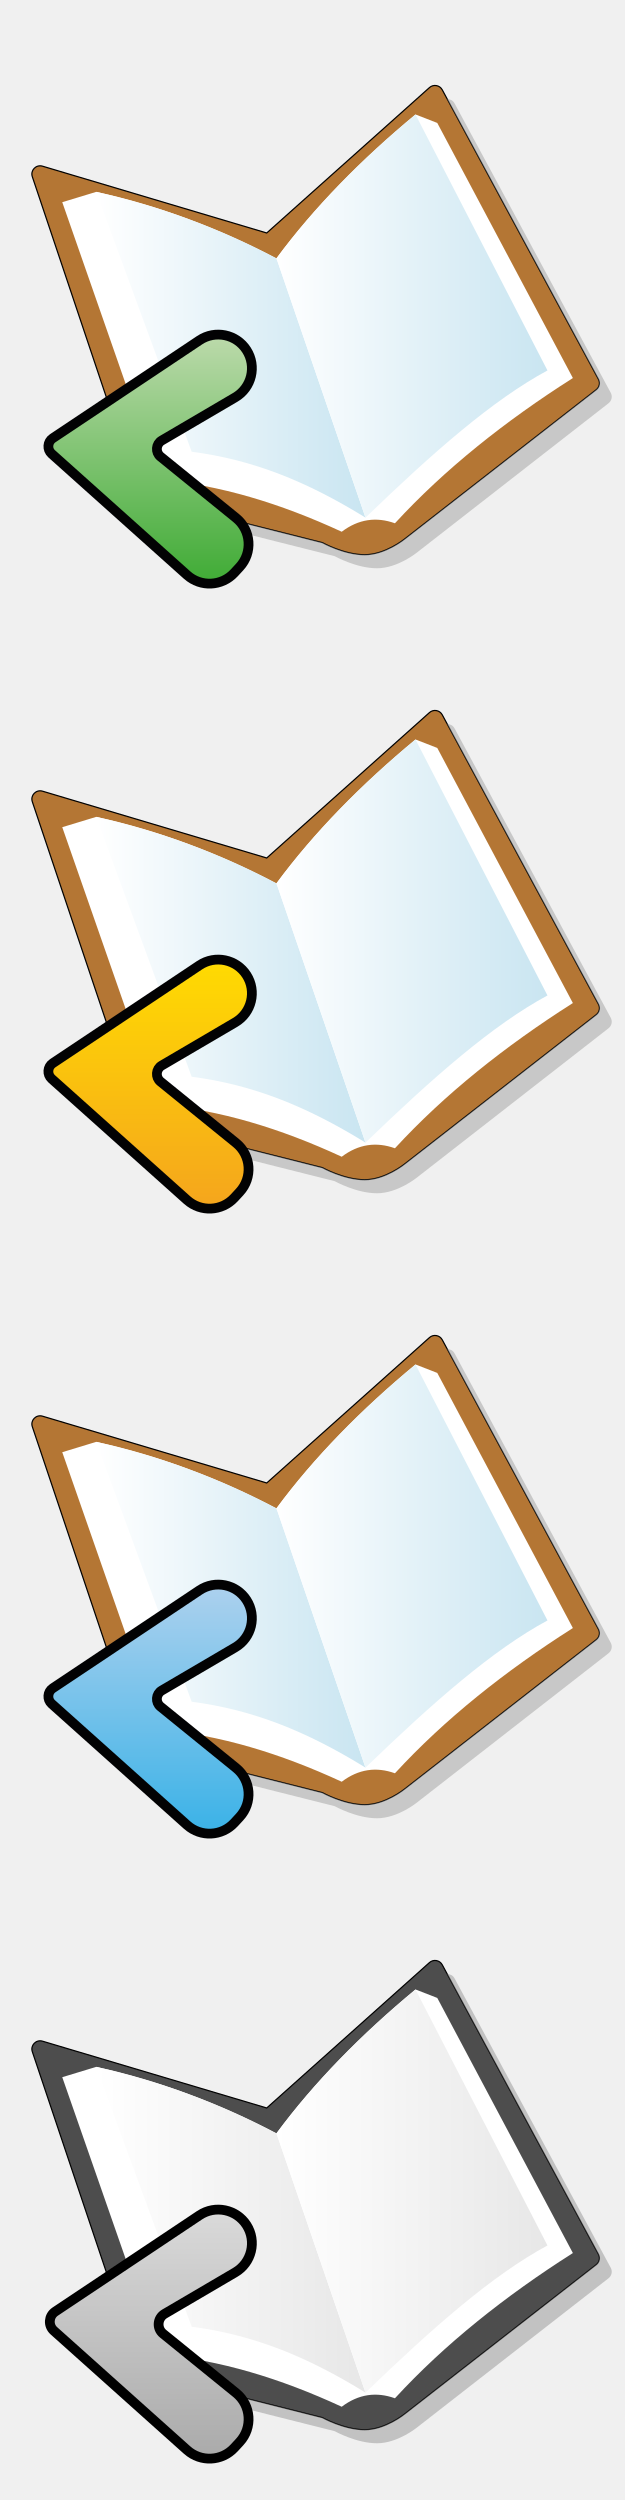
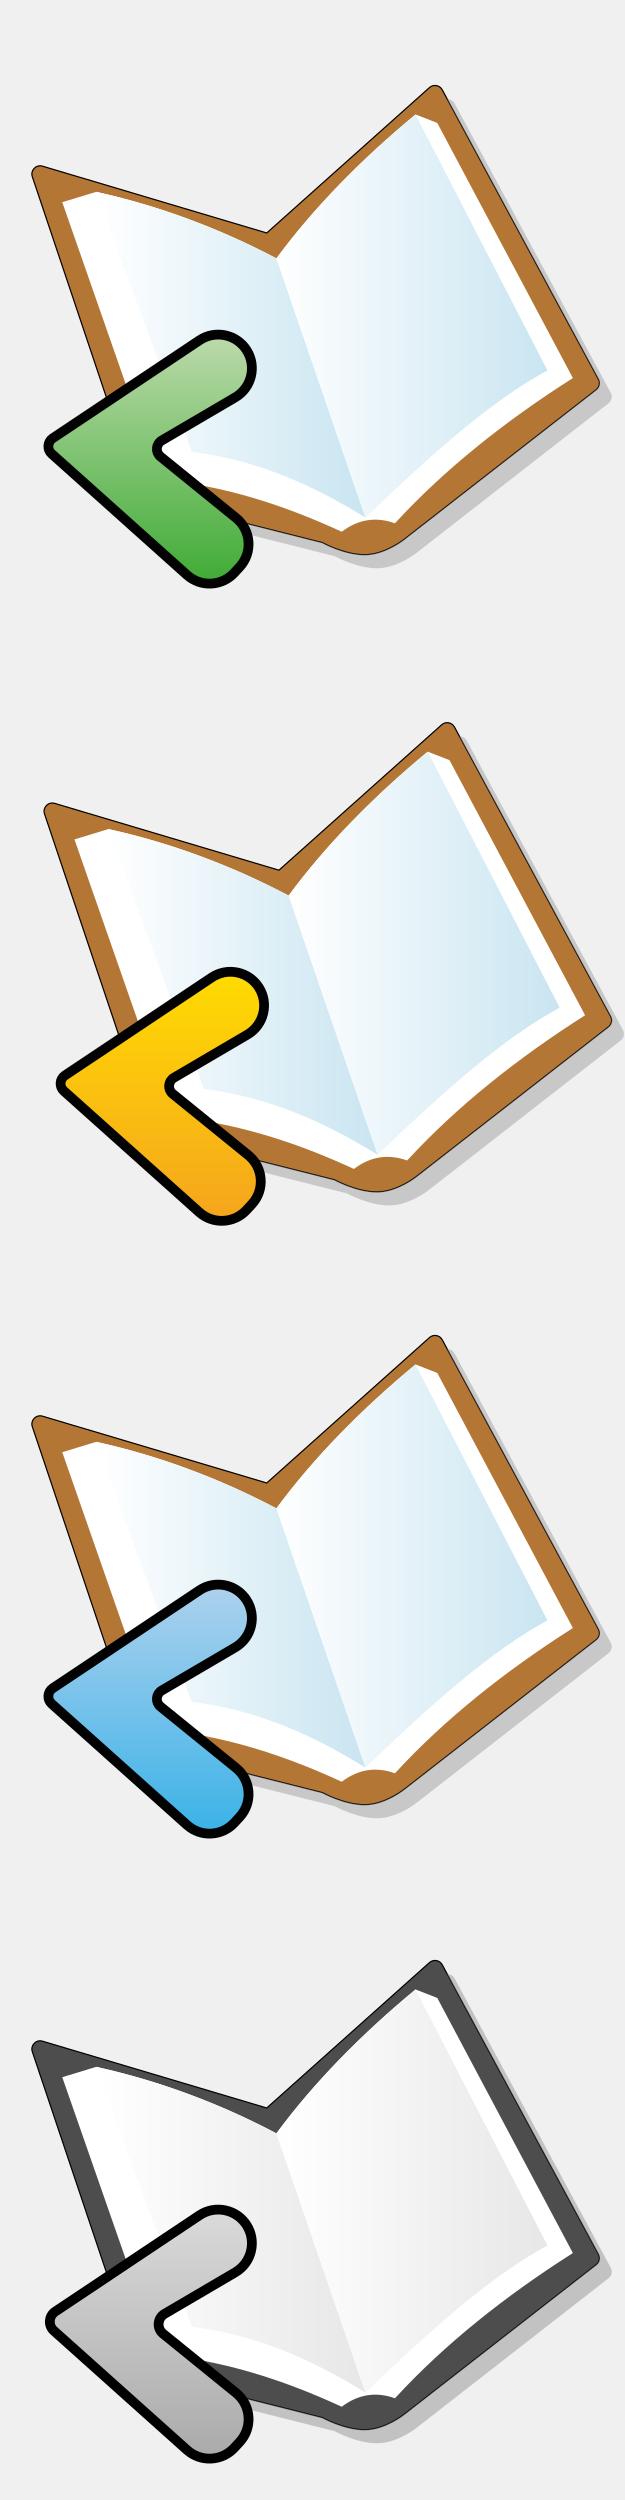
<svg xmlns="http://www.w3.org/2000/svg" version="1.1" id="Calque_1" x="0px" y="0px" viewBox="0 0 512 2048" style="enable-background:new 0 0 512 2048;" xml:space="preserve">
  <style type="text/css">
	.st0{fill:#B47634;stroke:#000000;stroke-miterlimit:10;}
- 	.st1{opacity:0.5;fill:#A0A09F;}
+ 	.st1{opacity:0.5;fill:#A0A09F;enable-background:new    ;}
	.st2{fill:#FFFFFF;}
	.st3{fill:url(#SVGID_1_);}
- 	.st4{fill:url(#SVGID_00000075122410489153006640000000049459836418802338_);}
- 	.st5{fill:url(#SVGID_00000165941684283261842560000018329740207224207549_);stroke:#020203;stroke-width:8;stroke-miterlimit:10;}
- 	.st6{fill:url(#SVGID_00000084504937992180865150000004488078614491138692_);}
- 	.st7{fill:url(#SVGID_00000178190048133048869900000015049088518935721388_);}
- 	.st8{fill:url(#SVGID_00000030485757789522218740000010737961915773952416_);stroke:#020203;stroke-width:8;stroke-miterlimit:10;}
- 	.st9{fill:url(#SVGID_00000073684326151097641800000000891813940295411348_);}
- 	.st10{fill:url(#SVGID_00000134245710380510829430000017061268660843447209_);}
- 	.st11{fill:url(#SVGID_00000008150240266186473040000006841385143772163213_);stroke:#020203;stroke-width:8;stroke-miterlimit:10;}
+ 	.st4{fill:url(#SVGID_00000059280049628951515070000016293381874191357594_);}
+ 	.st5{fill:url(#SVGID_00000101063929404982372740000003319706011749055642_);stroke:#020203;stroke-width:8;stroke-miterlimit:10;}
+ 	.st6{fill:url(#SVGID_00000093178342051880815090000008522690376496651926_);}
+ 	.st7{fill:url(#SVGID_00000054259508885413375580000009978348709844317599_);}
+ 	.st8{fill:url(#SVGID_00000019645099123369136020000004472198317816492986_);stroke:#020203;stroke-width:8;stroke-miterlimit:10;}
+ 	.st9{fill:url(#SVGID_00000140696734706425139050000011571475472057188486_);}
+ 	.st10{fill:url(#SVGID_00000104669724562326691950000005673884709047951761_);}
+ 	.st11{fill:url(#SVGID_00000052792037176015610060000004338958352868981380_);stroke:#020203;stroke-width:8;stroke-miterlimit:10;}
	.st12{fill:#4D4D4D;stroke:#000000;stroke-miterlimit:10;}
- 	.st13{opacity:0.5;fill:#949494;}
- 	.st14{fill:url(#SVGID_00000014621461813069996180000013618881786443085953_);}
- 	.st15{fill:url(#SVGID_00000160872764865220737070000002565651264789458596_);}
- 	.st16{fill:url(#SVGID_00000149374666827928220790000006434657445660077467_);stroke:#000000;stroke-width:8;stroke-miterlimit:10;}
+ 	.st13{opacity:0.5;fill:#949494;enable-background:new    ;}
+ 	.st14{fill:url(#SVGID_00000099634637429526139920000011208112395224091287_);}
+ 	.st15{fill:url(#SVGID_00000007400103118658432440000012312247514528806297_);}
+ 	.st16{fill:url(#SVGID_00000058578170634886359090000010278508868336408209_);stroke:#000000;stroke-width:8;stroke-miterlimit:10;}
</style>
  <path class="st0" d="M34.81,136.13l183.69,54.74L351.82,71.74c3.26-2.91,8.38-2.02,10.46,1.83l127.97,237.12  c1.57,2.91,0.81,6.52-1.79,8.55l-157,122.31c0,0-15.74,12.88-32.7,12.88s-34.68-9.91-34.68-9.91l-146.03-36.75  c-2.23-0.56-4.03-2.22-4.76-4.41l-86.82-258.6C24.73,139.57,29.56,134.57,34.81,136.13z" />
  <path class="st1" d="M500.33,321.78L372.36,84.66c-1.25-2.32-3.62-3.56-6.02-3.54l123.91,229.6c1.57,2.91,0.81,6.52-1.79,8.55  L331.47,441.59c0,0-15.74,12.88-32.7,12.88c-16.95,0-34.68-9.91-34.68-9.91l-142.67-35.9l1.95,5.8c0.73,2.18,2.53,3.84,4.76,4.41  l146.03,36.75c0,0,17.72,9.91,34.68,9.91c16.95,0,32.7-12.88,32.7-12.88l156.99-122.32C501.14,328.29,501.9,324.68,500.33,321.78z" />
  <path class="st2" d="M51,165.64L130.32,393c49.59,4.17,99.49,19.42,149.61,42.61c13.77-10.41,28.33-12.41,43.6-6.94  c40.66-44.19,89.92-83.46,145.77-118.98L358.21,100.71l-17.83-6.94c-44.7,37.3-83.51,76.36-113.94,117.91  c-46.78-24.33-95.69-43.28-147.63-54.5L51,165.64z" />
-   <linearGradient id="SVGID_1_" gradientUnits="userSpaceOnUse" x1="78.8" y1="290.615" x2="299.43" y2="290.615">
+   <linearGradient id="SVGID_1_" gradientUnits="userSpaceOnUse" x1="78.8" y1="1757.385" x2="299.43" y2="1757.385" gradientTransform="matrix(1 0 0 -1 0 2048)">
    <stop offset="0" style="stop-color:#FFFFFF" />
    <stop offset="1" style="stop-color:#C9E5F1" />
  </linearGradient>
  <path class="st3" d="M78.8,157.18l78.22,212.88c50.31,6.56,94.27,24.28,142.41,53.99l-72.99-212.37  C181.61,187.72,132.51,169.4,78.8,157.18z" />
-   <linearGradient id="SVGID_00000089564515710636155780000008865089134282941852_" gradientUnits="userSpaceOnUse" x1="226.43" y1="258.905" x2="448.48" y2="258.905">
+   <linearGradient id="SVGID_00000125586514842893399610000001989099218839831718_" gradientUnits="userSpaceOnUse" x1="226.43" y1="1789.095" x2="448.48" y2="1789.095" gradientTransform="matrix(1 0 0 -1 0 2048)">
    <stop offset="0" style="stop-color:#FFFFFF" />
    <stop offset="1" style="stop-color:#C9E5F1" />
  </linearGradient>
-   <path style="fill:url(#SVGID_00000089564515710636155780000008865089134282941852_);" d="M226.43,211.68  c31.52-42.26,69.69-81.48,113.94-117.91l108.11,209.71c-44.82,24.16-93.76,67.12-149.07,120.56l-72.22-210.5" />
-   <linearGradient id="SVGID_00000054223711794409720130000013826900185471307161_" gradientUnits="userSpaceOnUse" x1="587.662" y1="274.091" x2="587.662" y2="478.12" gradientTransform="matrix(-1 0 0 1 710.6542 0)">
+   <path style="fill:url(#SVGID_00000125586514842893399610000001989099218839831718_);" d="M226.43,211.68  c31.52-42.26,69.69-81.48,113.94-117.91l108.11,209.71c-44.82,24.16-93.76,67.12-149.07,120.56l-72.22-210.5" />
+   <linearGradient id="SVGID_00000135691303130204140710000003062213842486267815_" gradientUnits="userSpaceOnUse" x1="77.662" y1="1773.909" x2="77.662" y2="1569.88" gradientTransform="matrix(-1 0 0 -1 200.6542 2048)">
    <stop offset="0" style="stop-color:#BCDAAB" />
    <stop offset="1" style="stop-color:#3FAB35" />
  </linearGradient>
-   <path style="fill:url(#SVGID_00000054223711794409720130000013826900185471307161_);stroke:#020203;stroke-width:8;stroke-miterlimit:10;" d="  M163.44,278.74L43.23,358.98c-4.4,2.94-4.85,9.24-0.91,12.77l110.92,99.33c11.23,10.06,28.46,9.24,38.69-1.83l4.37-4.74  c10.82-11.71,9.5-30.12-2.88-40.16l-61.9-50.24c-4.39-3.56-3.87-10.41,1-13.27l60.2-35.33c13.51-7.93,17.72-25.5,9.28-38.69l0,0  C193.68,273.8,176.29,270.16,163.44,278.74z" />
-   <path class="st0" d="M34.81,648.13l183.69,54.74l133.32-119.14c3.26-2.91,8.38-2.02,10.46,1.83l127.97,237.12  c1.57,2.91,0.81,6.52-1.79,8.55l-157,122.32c0,0-15.74,12.88-32.7,12.88s-34.68-9.91-34.68-9.91l-146.03-36.75  c-2.23-0.56-4.03-2.22-4.76-4.41l-86.82-258.6C24.73,651.57,29.56,646.57,34.81,648.13z" />
-   <path class="st1" d="M500.33,833.78L372.36,596.66c-1.25-2.32-3.62-3.56-6.02-3.54l123.91,229.6c1.57,2.91,0.81,6.52-1.79,8.55  L331.47,953.59c0,0-15.74,12.88-32.7,12.88c-16.95,0-34.68-9.91-34.68-9.91l-142.67-35.9l1.95,5.8c0.73,2.18,2.53,3.84,4.76,4.41  l146.03,36.75c0,0,17.72,9.91,34.68,9.91c16.95,0,32.7-12.88,32.7-12.88l156.99-122.32C501.14,840.29,501.9,836.68,500.33,833.78z" />
-   <path class="st2" d="M51,677.64L130.32,905c49.59,4.17,99.49,19.42,149.61,42.61c13.77-10.41,28.33-12.41,43.6-6.94  c40.66-44.19,89.92-83.46,145.77-118.98L358.21,612.71l-17.83-6.94c-44.7,37.3-83.51,76.36-113.94,117.91  c-46.78-24.33-95.69-43.28-147.63-54.5L51,677.64z" />
-   <linearGradient id="SVGID_00000125570014097758869510000018212294483435617468_" gradientUnits="userSpaceOnUse" x1="78.8" y1="802.615" x2="299.43" y2="802.615">
+   <path style="fill:url(#SVGID_00000135691303130204140710000003062213842486267815_);stroke:#020203;stroke-width:8;stroke-miterlimit:10;" d="  M163.44,278.74L43.23,358.98c-4.4,2.94-4.85,9.24-0.91,12.77l110.92,99.33c11.23,10.06,28.46,9.24,38.69-1.83l4.37-4.74  c10.82-11.71,9.5-30.12-2.88-40.16l-61.9-50.24c-4.39-3.56-3.87-10.41,1-13.27l60.2-35.33c13.51-7.93,17.72-25.5,9.28-38.69l0,0  C193.68,273.8,176.29,270.16,163.44,278.74z" />
+   <path class="st0" d="M44.81,658.13l183.69,54.74l133.32-119.14c3.26-2.91,8.38-2.02,10.46,1.83l127.97,237.12  c1.57,2.91,0.81,6.52-1.79,8.55l-157,122.32c0,0-15.74,12.88-32.7,12.88s-34.68-9.91-34.68-9.91l-146.03-36.75  c-2.23-0.56-4.03-2.22-4.76-4.41l-86.82-258.6C34.73,661.57,39.56,656.57,44.81,658.13z" />
+   <path class="st1" d="M510.33,843.78L382.36,606.66c-1.25-2.32-3.62-3.56-6.02-3.54l123.91,229.6c1.57,2.91,0.81,6.52-1.79,8.55  L341.47,963.59c0,0-15.74,12.88-32.7,12.88c-16.95,0-34.68-9.91-34.68-9.91l-142.67-35.9l1.95,5.8c0.73,2.18,2.53,3.84,4.76,4.41  l146.03,36.75c0,0,17.72,9.91,34.68,9.91c16.95,0,32.7-12.88,32.7-12.88l156.99-122.32C511.14,850.29,511.9,846.68,510.33,843.78z" />
+   <path class="st2" d="M61,687.64L140.32,915c49.59,4.17,99.49,19.42,149.61,42.61c13.77-10.41,28.33-12.41,43.6-6.94  c40.66-44.19,89.92-83.46,145.77-118.98L368.21,622.71l-17.83-6.94c-44.7,37.3-83.51,76.36-113.94,117.91  c-46.78-24.33-95.69-43.28-147.63-54.5L61,687.64z" />
+   <linearGradient id="SVGID_00000127034147913990887980000017846807118413155977_" gradientUnits="userSpaceOnUse" x1="88.8" y1="1235.385" x2="309.43" y2="1235.385" gradientTransform="matrix(1 0 0 -1 0 2048)">
    <stop offset="0" style="stop-color:#FFFFFF" />
    <stop offset="1" style="stop-color:#C9E5F1" />
  </linearGradient>
-   <path style="fill:url(#SVGID_00000125570014097758869510000018212294483435617468_);" d="M78.8,669.18l78.22,212.88  c50.31,6.56,94.27,24.28,142.41,53.99l-72.99-212.37C181.61,699.72,132.51,681.4,78.8,669.18z" />
-   <linearGradient id="SVGID_00000142172660718955960670000013833620199966477230_" gradientUnits="userSpaceOnUse" x1="226.43" y1="770.905" x2="448.48" y2="770.905">
+   <path style="fill:url(#SVGID_00000127034147913990887980000017846807118413155977_);" d="M88.8,679.18l78.22,212.88  c50.31,6.56,94.27,24.28,142.41,53.99l-72.99-212.37C191.61,709.72,142.51,691.4,88.8,679.18z" />
+   <linearGradient id="SVGID_00000163057305942290447580000014919218649210899645_" gradientUnits="userSpaceOnUse" x1="236.43" y1="1267.095" x2="458.48" y2="1267.095" gradientTransform="matrix(1 0 0 -1 0 2048)">
    <stop offset="0" style="stop-color:#FFFFFF" />
    <stop offset="1" style="stop-color:#C9E5F1" />
  </linearGradient>
-   <path style="fill:url(#SVGID_00000142172660718955960670000013833620199966477230_);" d="M226.43,723.68  c31.52-42.26,69.69-81.48,113.94-117.91l108.11,209.71c-44.82,24.16-93.76,67.12-149.07,120.56l-72.22-210.5" />
-   <linearGradient id="SVGID_00000093855481186448756500000001733544623127626158_" gradientUnits="userSpaceOnUse" x1="587.662" y1="786.091" x2="587.662" y2="990.12" gradientTransform="matrix(-1 0 0 1 710.6542 0)">
+   <path style="fill:url(#SVGID_00000163057305942290447580000014919218649210899645_);" d="M236.43,733.68  c31.52-42.26,69.69-81.48,113.94-117.91l108.11,209.71c-44.82,24.16-93.76,67.12-149.07,120.56l-72.22-210.5" />
+   <linearGradient id="SVGID_00000147188444231455358760000004105786620687278251_" gradientUnits="userSpaceOnUse" x1="67.662" y1="1251.909" x2="67.662" y2="1047.88" gradientTransform="matrix(-1 0 0 -1 200.6542 2048)">
    <stop offset="0" style="stop-color:#FFDB01" />
    <stop offset="1" style="stop-color:#F5A51D" />
  </linearGradient>
-   <path style="fill:url(#SVGID_00000093855481186448756500000001733544623127626158_);stroke:#020203;stroke-width:8;stroke-miterlimit:10;" d="  M163.44,790.74L43.23,870.98c-4.4,2.94-4.85,9.24-0.91,12.77l110.92,99.33c11.23,10.06,28.46,9.24,38.69-1.83l4.37-4.74  c10.82-11.71,9.5-30.12-2.88-40.16l-61.9-50.24c-4.39-3.56-3.87-10.41,1-13.27l60.2-35.33c13.51-7.93,17.72-25.5,9.28-38.69l0,0  C193.68,785.8,176.29,782.16,163.44,790.74z" />
+   <path style="fill:url(#SVGID_00000147188444231455358760000004105786620687278251_);stroke:#020203;stroke-width:8;stroke-miterlimit:10;" d="  M173.44,800.74L53.23,880.98c-4.4,2.94-4.85,9.24-0.91,12.77l110.92,99.33c11.23,10.06,28.46,9.24,38.69-1.83l4.37-4.74  c10.82-11.71,9.5-30.12-2.88-40.16l-61.9-50.24c-4.39-3.56-3.87-10.41,1-13.27l60.2-35.33c13.51-7.93,17.72-25.5,9.28-38.69l0,0  C203.68,795.8,186.29,792.16,173.44,800.74z" />
  <path class="st0" d="M34.81,1160.13l183.69,54.74l133.32-119.14c3.26-2.91,8.38-2.02,10.46,1.83l127.97,237.12  c1.57,2.91,0.81,6.52-1.79,8.55l-156.99,122.32c0,0-15.74,12.88-32.7,12.88s-34.68-9.91-34.68-9.91l-146.03-36.75  c-2.23-0.56-4.03-2.22-4.76-4.41l-86.82-258.6C24.73,1163.57,29.56,1158.57,34.81,1160.13z" />
  <path class="st1" d="M500.33,1345.78l-127.97-237.12c-1.25-2.32-3.62-3.56-6.02-3.54l123.91,229.6c1.57,2.91,0.81,6.52-1.79,8.55  l-156.99,122.32c0,0-15.74,12.88-32.7,12.88c-16.95,0-34.68-9.91-34.68-9.91l-142.67-35.9l1.95,5.8c0.73,2.18,2.53,3.84,4.76,4.41  l146.03,36.75c0,0,17.72,9.91,34.68,9.91c16.95,0,32.7-12.88,32.7-12.88l156.99-122.32C501.14,1352.29,501.9,1348.68,500.33,1345.78  z" />
  <path class="st2" d="M51,1189.64L130.32,1417c49.59,4.17,99.49,19.42,149.61,42.61c13.77-10.41,28.33-12.41,43.6-6.94  c40.66-44.19,89.92-83.46,145.77-118.98L358.21,1124.7l-17.83-6.94c-44.7,37.3-83.51,76.36-113.94,117.91  c-46.78-24.33-95.69-43.28-147.63-54.5L51,1189.64z" />
-   <linearGradient id="SVGID_00000134214275697102803170000012612466262350559656_" gradientUnits="userSpaceOnUse" x1="78.8" y1="1314.615" x2="299.43" y2="1314.615">
+   <linearGradient id="SVGID_00000159429429306465980420000015685698898919594887_" gradientUnits="userSpaceOnUse" x1="78.8" y1="733.385" x2="299.43" y2="733.385" gradientTransform="matrix(1 0 0 -1 0 2048)">
    <stop offset="0" style="stop-color:#FFFFFF" />
    <stop offset="1" style="stop-color:#C9E5F1" />
  </linearGradient>
-   <path style="fill:url(#SVGID_00000134214275697102803170000012612466262350559656_);" d="M78.8,1181.18l78.22,212.88  c50.31,6.56,94.27,24.28,142.41,53.99l-72.99-212.37C181.61,1211.72,132.51,1193.4,78.8,1181.18z" />
-   <linearGradient id="SVGID_00000059307729716560967530000002249694428856376984_" gradientUnits="userSpaceOnUse" x1="226.43" y1="1282.905" x2="448.48" y2="1282.905">
+   <path style="fill:url(#SVGID_00000159429429306465980420000015685698898919594887_);" d="M78.8,1181.18l78.22,212.88  c50.31,6.56,94.27,24.28,142.41,53.99l-72.99-212.37C181.61,1211.72,132.51,1193.4,78.8,1181.18z" />
+   <linearGradient id="SVGID_00000167398690875547924150000004176683163504432801_" gradientUnits="userSpaceOnUse" x1="226.43" y1="765.095" x2="448.48" y2="765.095" gradientTransform="matrix(1 0 0 -1 0 2048)">
    <stop offset="0" style="stop-color:#FFFFFF" />
    <stop offset="1" style="stop-color:#C9E5F1" />
  </linearGradient>
-   <path style="fill:url(#SVGID_00000059307729716560967530000002249694428856376984_);" d="M226.43,1235.68  c31.52-42.26,69.69-81.48,113.94-117.91l108.11,209.71c-44.82,24.16-93.76,67.12-149.07,120.56l-72.22-210.5" />
-   <linearGradient id="SVGID_00000016045126702538673220000006610945818154782876_" gradientUnits="userSpaceOnUse" x1="587.662" y1="1298.091" x2="587.662" y2="1502.12" gradientTransform="matrix(-1 0 0 1 710.6542 0)">
+   <path style="fill:url(#SVGID_00000167398690875547924150000004176683163504432801_);" d="M226.43,1235.68  c31.52-42.26,69.69-81.48,113.94-117.91l108.11,209.71c-44.82,24.16-93.76,67.12-149.07,120.56l-72.22-210.5" />
+   <linearGradient id="SVGID_00000083775821697513667910000000113030691293640881_" gradientUnits="userSpaceOnUse" x1="77.662" y1="749.909" x2="77.662" y2="545.88" gradientTransform="matrix(-1 0 0 -1 200.6542 2048)">
    <stop offset="0" style="stop-color:#ADD1EE" />
    <stop offset="1" style="stop-color:#3AB2E7" />
  </linearGradient>
-   <path style="fill:url(#SVGID_00000016045126702538673220000006610945818154782876_);stroke:#020203;stroke-width:8;stroke-miterlimit:10;" d="  M163.44,1302.74l-120.21,80.24c-4.4,2.94-4.85,9.24-0.91,12.77l110.92,99.33c11.23,10.06,28.46,9.24,38.69-1.83l4.37-4.74  c10.82-11.71,9.5-30.12-2.88-40.16l-61.9-50.24c-4.39-3.56-3.87-10.41,1-13.27l60.2-35.33c13.51-7.93,17.72-25.5,9.28-38.69l0,0  C193.68,1297.8,176.29,1294.16,163.44,1302.74z" />
+   <path style="fill:url(#SVGID_00000083775821697513667910000000113030691293640881_);stroke:#020203;stroke-width:8;stroke-miterlimit:10;" d="  M163.44,1302.74l-120.21,80.24c-4.4,2.94-4.85,9.24-0.91,12.77l110.92,99.33c11.23,10.06,28.46,9.24,38.69-1.83l4.37-4.74  c10.82-11.71,9.5-30.12-2.88-40.16l-61.9-50.24c-4.39-3.56-3.87-10.41,1-13.27l60.2-35.33c13.51-7.93,17.72-25.5,9.28-38.69l0,0  C193.68,1297.8,176.29,1294.16,163.44,1302.74z" />
  <path class="st12" d="M34.81,1672.13l183.69,54.74l133.32-119.14c3.26-2.91,8.38-2.02,10.46,1.83l127.97,237.12  c1.57,2.91,0.81,6.52-1.79,8.55l-156.99,122.32c0,0-15.74,12.88-32.7,12.88s-34.68-9.91-34.68-9.91l-146.03-36.75  c-2.23-0.56-4.03-2.22-4.76-4.41l-86.82-258.6C24.73,1675.57,29.56,1670.57,34.81,1672.13z" />
  <path class="st13" d="M500.33,1857.78l-127.97-237.12c-1.25-2.32-3.62-3.56-6.02-3.54l123.91,229.6c1.57,2.91,0.81,6.52-1.79,8.55  l-156.99,122.32c0,0-15.74,12.88-32.7,12.88c-16.95,0-34.68-9.91-34.68-9.91l-142.67-35.9l1.95,5.8c0.73,2.18,2.53,3.84,4.76,4.41  l146.03,36.75c0,0,17.72,9.91,34.68,9.91c16.95,0,32.7-12.88,32.7-12.88l156.99-122.32C501.14,1864.29,501.9,1860.68,500.33,1857.78  z" />
  <path class="st2" d="M51,1701.64L130.32,1929c49.59,4.17,99.49,19.42,149.61,42.61c13.77-10.41,28.33-12.41,43.6-6.94  c40.66-44.19,89.92-83.46,145.77-118.98L358.21,1636.7l-17.83-6.94c-44.7,37.3-83.51,76.36-113.94,117.91  c-46.78-24.33-95.69-43.28-147.63-54.5L51,1701.64z" />
-   <linearGradient id="SVGID_00000122722701415975644690000015712040315433606553_" gradientUnits="userSpaceOnUse" x1="78.8" y1="1826.615" x2="299.43" y2="1826.615">
+   <linearGradient id="SVGID_00000054224501787591682830000016826118071974564246_" gradientUnits="userSpaceOnUse" x1="78.8" y1="221.385" x2="299.43" y2="221.385" gradientTransform="matrix(1 0 0 -1 0 2048)">
    <stop offset="0" style="stop-color:#FFFFFF" />
    <stop offset="1" style="stop-color:#E7E7E7" />
  </linearGradient>
-   <path style="fill:url(#SVGID_00000122722701415975644690000015712040315433606553_);" d="M78.8,1693.18l78.22,212.88  c50.31,6.56,94.27,24.28,142.41,53.99l-72.99-212.37C181.61,1723.72,132.51,1705.4,78.8,1693.18z" />
-   <linearGradient id="SVGID_00000022540557843209903740000011935722881512665989_" gradientUnits="userSpaceOnUse" x1="226.43" y1="1794.905" x2="448.48" y2="1794.905">
+   <path style="fill:url(#SVGID_00000054224501787591682830000016826118071974564246_);" d="M78.8,1693.18l78.22,212.88  c50.31,6.56,94.27,24.28,142.41,53.99l-72.99-212.37C181.61,1723.72,132.51,1705.4,78.8,1693.18z" />
+   <linearGradient id="SVGID_00000163066253317018825370000012621612313824481945_" gradientUnits="userSpaceOnUse" x1="226.43" y1="253.095" x2="448.48" y2="253.095" gradientTransform="matrix(1 0 0 -1 0 2048)">
    <stop offset="0" style="stop-color:#FFFFFF" />
    <stop offset="1" style="stop-color:#E7E7E7" />
  </linearGradient>
-   <path style="fill:url(#SVGID_00000022540557843209903740000011935722881512665989_);" d="M226.43,1747.68  c31.52-42.26,69.69-81.48,113.94-117.91l108.11,209.71c-44.82,24.16-93.76,67.12-149.07,120.56l-72.22-210.5" />
-   <linearGradient id="SVGID_00000170263025064198591900000011323369699733470649_" gradientUnits="userSpaceOnUse" x1="587.064" y1="1810.09" x2="587.064" y2="2014.12" gradientTransform="matrix(-1 0 0 1 710.6542 0)">
+   <path style="fill:url(#SVGID_00000163066253317018825370000012621612313824481945_);" d="M226.43,1747.68  c31.52-42.26,69.69-81.48,113.94-117.91l108.11,209.71c-44.82,24.16-93.76,67.12-149.07,120.56l-72.22-210.5" />
+   <linearGradient id="SVGID_00000059310876965428505550000001508125627642337162_" gradientUnits="userSpaceOnUse" x1="77.064" y1="237.91" x2="77.064" y2="33.88" gradientTransform="matrix(-1 0 0 -1 200.6542 2048)">
    <stop offset="0" style="stop-color:#DADADA" />
    <stop offset="1" style="stop-color:#AAAAAA" />
  </linearGradient>
-   <path style="fill:url(#SVGID_00000170263025064198591900000011323369699733470649_);stroke:#000000;stroke-width:8;stroke-miterlimit:10;" d="  M163.44,1814.74l-118.19,78.9c-5.42,3.62-5.97,11.38-1.12,15.73l109.12,97.71c11.23,10.06,28.46,9.24,38.69-1.83l4.37-4.74  c10.82-11.71,9.5-30.12-2.88-40.16l-59.8-48.54c-5.41-4.39-4.77-12.82,1.24-16.35l57.86-33.96c13.51-7.93,17.72-25.5,9.28-38.69l0,0  C193.68,1809.8,176.29,1806.16,163.44,1814.74z" />
+   <path style="fill:url(#SVGID_00000059310876965428505550000001508125627642337162_);stroke:#000000;stroke-width:8;stroke-miterlimit:10;" d="  M163.44,1814.74l-118.19,78.9c-5.42,3.62-5.97,11.38-1.12,15.73l109.12,97.71c11.23,10.06,28.46,9.24,38.69-1.83l4.37-4.74  c10.82-11.71,9.5-30.12-2.88-40.16l-59.8-48.54c-5.41-4.39-4.77-12.82,1.24-16.35l57.86-33.96c13.51-7.93,17.72-25.5,9.28-38.69l0,0  C193.68,1809.8,176.29,1806.16,163.44,1814.74z" />
</svg>
